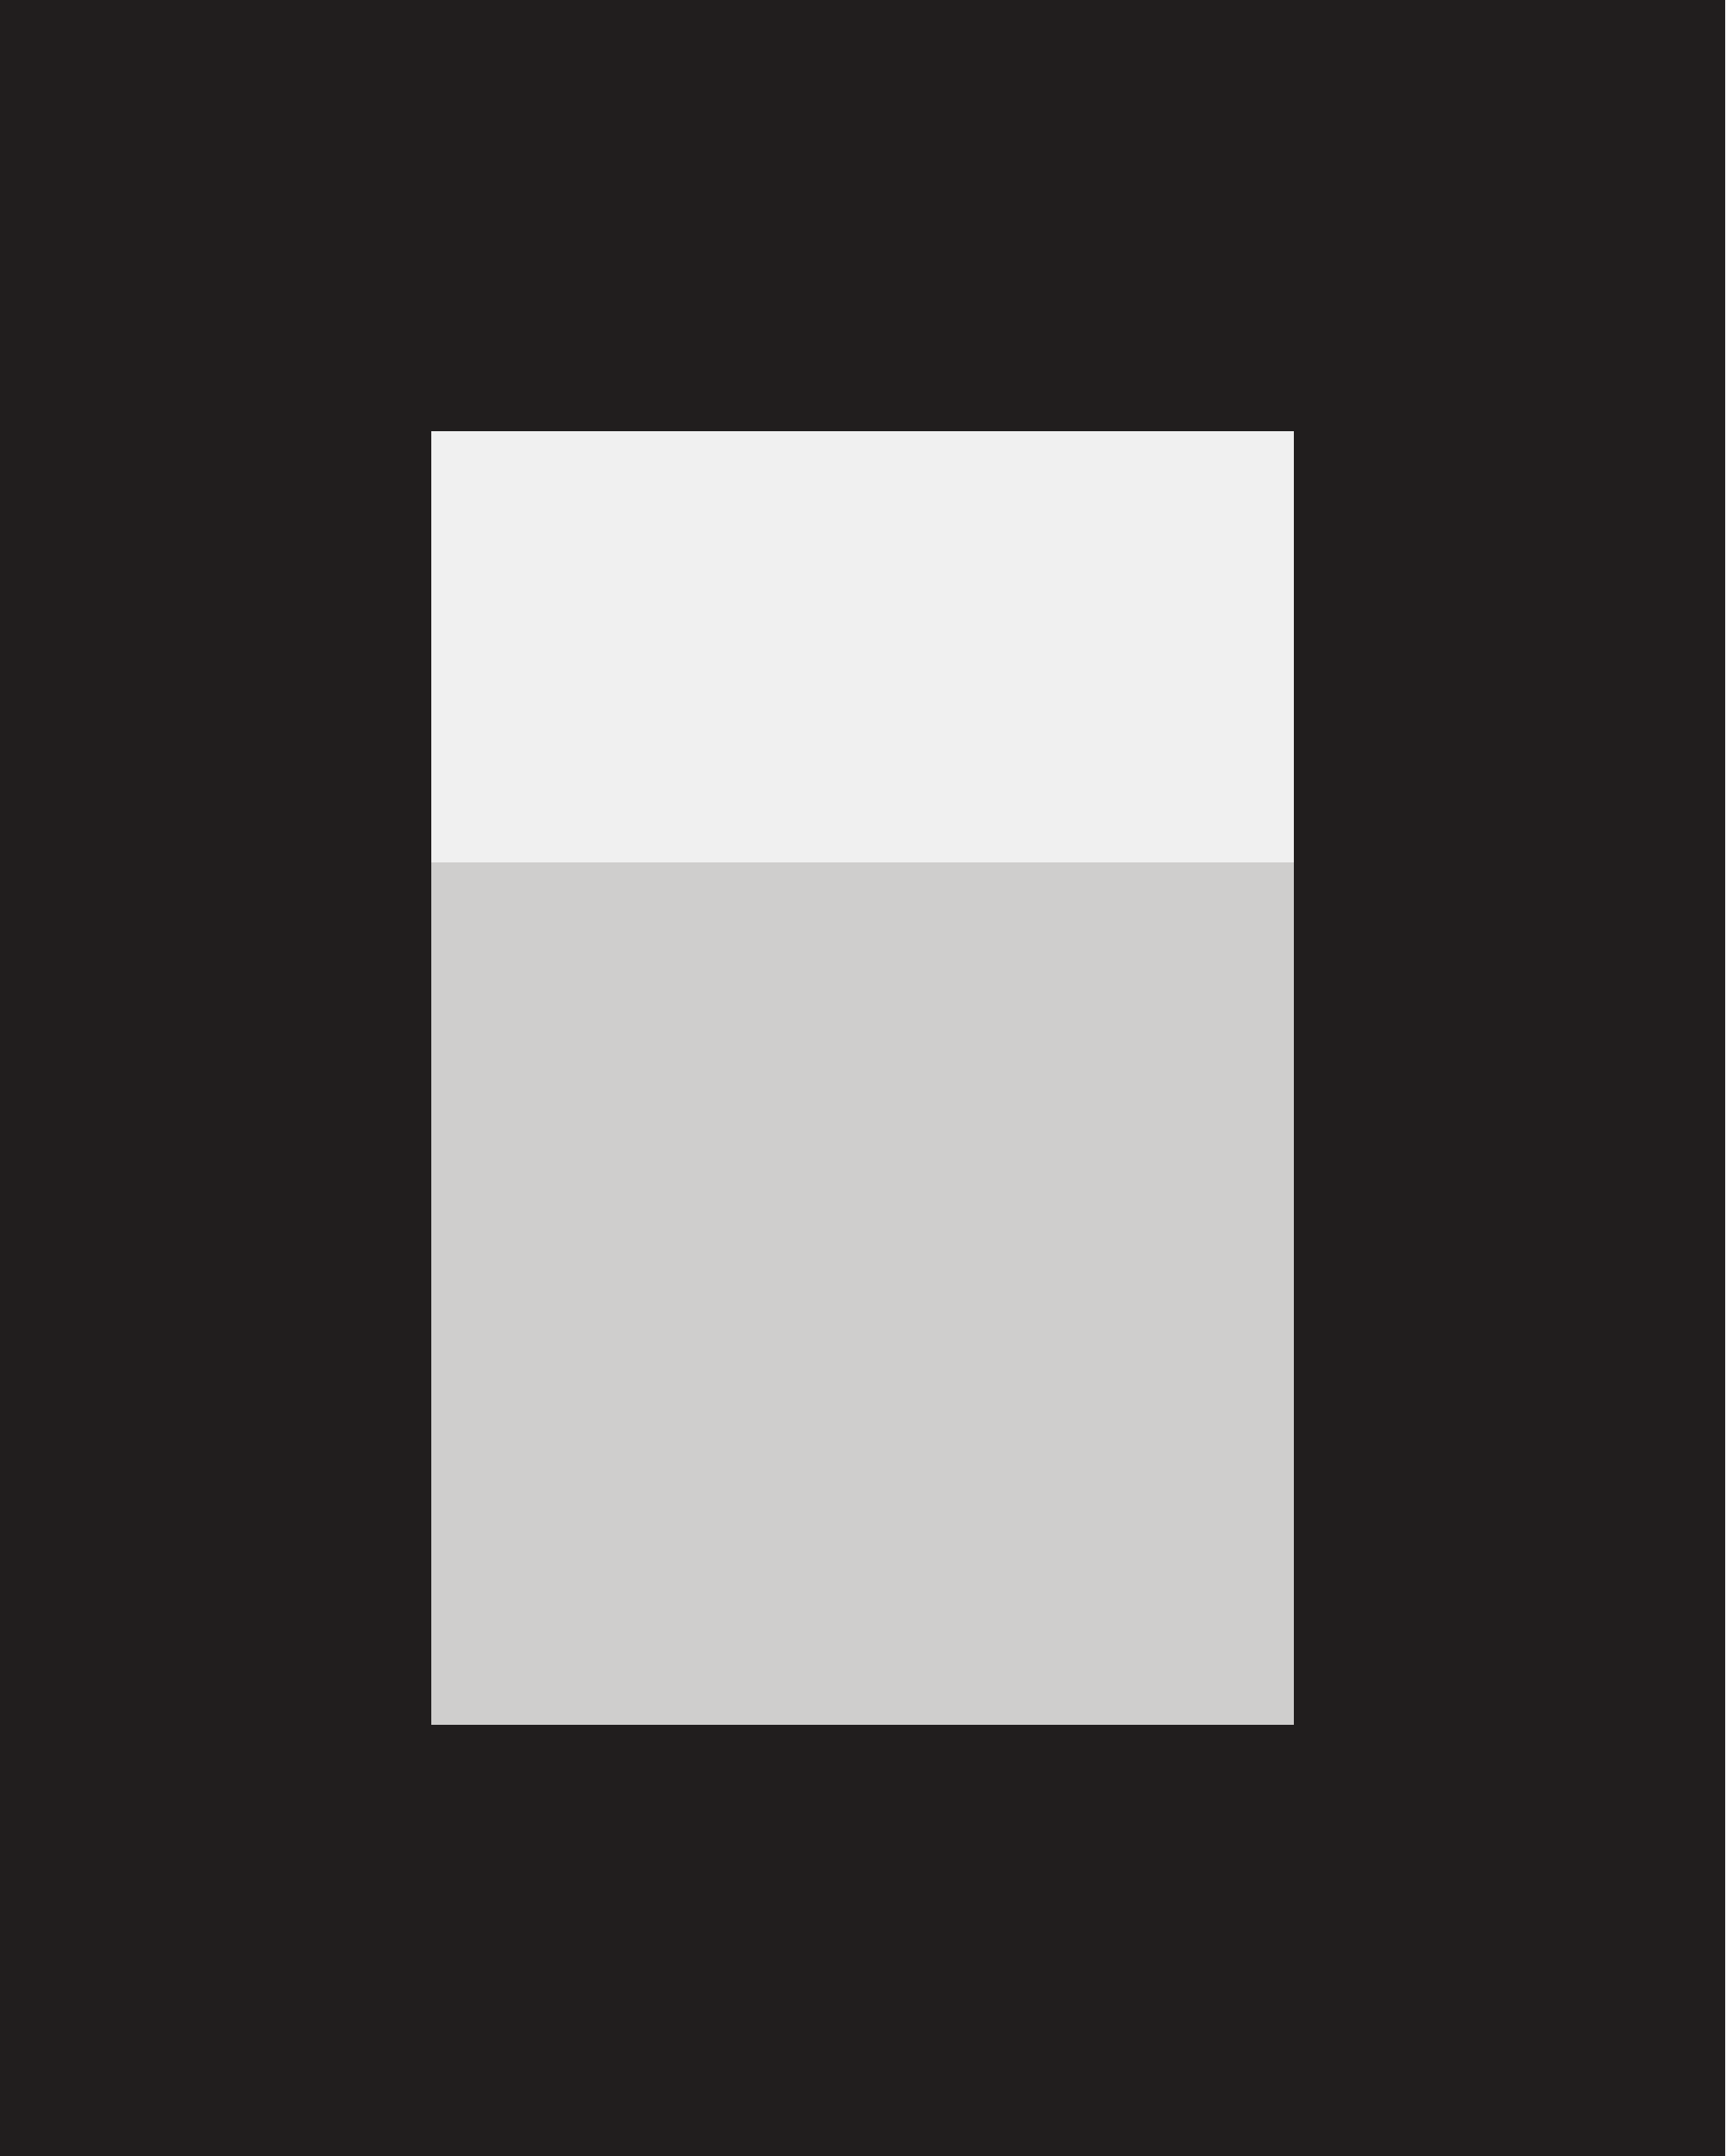
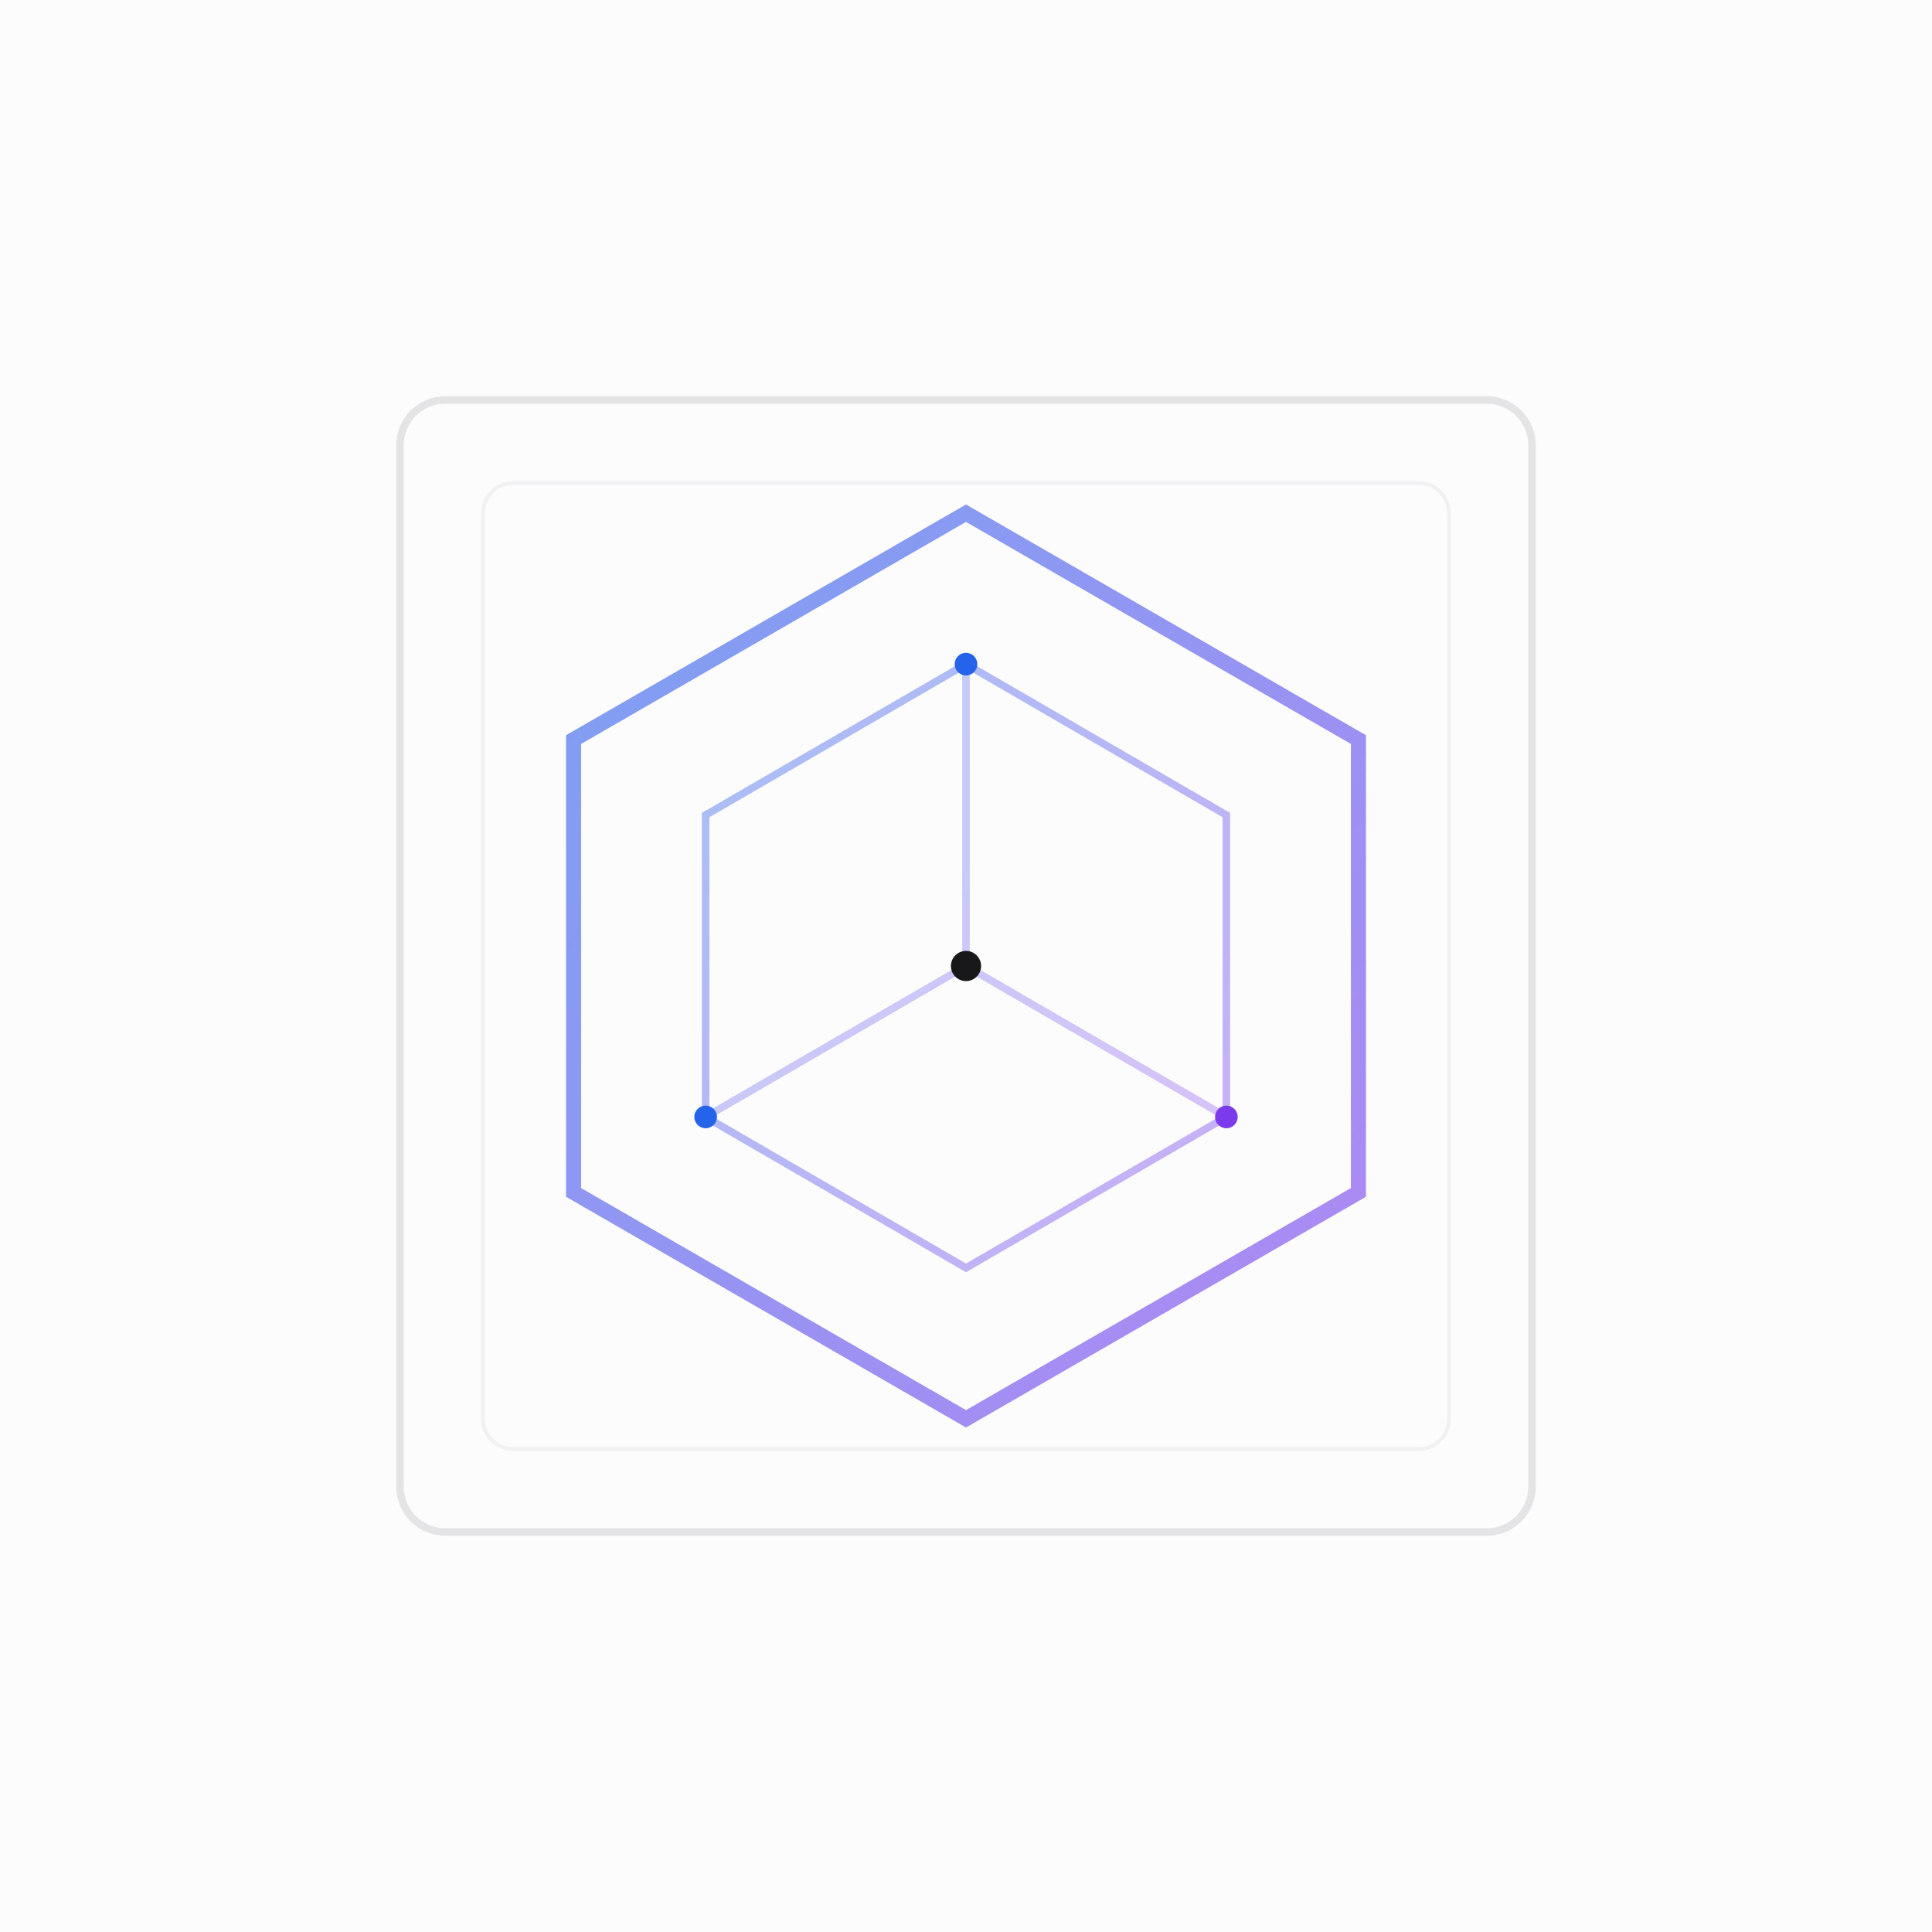
- <svg xmlns="http://www.w3.org/2000/svg" width="240" height="300" viewBox="0 0 240 300" fill="none">
-   <g clip-path="url(#clip0_1401_86274)">
-     <mask id="mask0_1401_86274" style="mask-type:luminance" maskUnits="userSpaceOnUse" x="0" y="0" width="240" height="300">
-       <path d="M240 0H0V300H240V0Z" fill="white" />
-     </mask>
-     <g mask="url(#mask0_1401_86274)">
-       <path d="M180 240H60V120H180V240Z" fill="#CFCECD" />
-       <path d="M180 60H60V240H180V60ZM240 300H0V0H240V300Z" fill="#211E1E" />
-     </g>
+ <svg xmlns="http://www.w3.org/2000/svg" width="512" height="512" viewBox="0 0 512 512" fill="none">
+   <defs>
+     <linearGradient id="glow-light" x1="0%" y1="0%" x2="100%" y2="100%">
+       <stop offset="0%" stop-color="#2563EB" />
+       <stop offset="100%" stop-color="#7C3AED" />
+     </linearGradient>
+   </defs>
+   <rect width="512" height="512" fill="#FDFCFC" />
+   <rect x="106" y="106" width="300" height="300" rx="12" stroke="#E4E4E7" stroke-width="2" />
+   <rect x="128" y="128" width="256" height="256" rx="8" stroke="#F1F1F4" stroke-width="1" />
+   <g transform="translate(256, 256)">
+     <path d="M0 -120 L104 -60 L104 60 L0 120 L-104 60 L-104 -60 Z" fill="none" stroke="url(#glow-light)" stroke-width="4" opacity="0.6">
+       <animate attributeName="opacity" values="0.3;0.6;0.3" dur="3s" repeatCount="indefinite" />
+     </path>
+     <path d="M0 -80 L69 -40 L69 40 L0 80 L-69 40 L-69 -40 Z" fill="none" stroke="url(#glow-light)" stroke-width="2" opacity="0.4" />
+     <path d="M0 0 L0 -80 M0 0 L69 40 M0 0 L-69 40" stroke="url(#glow-light)" stroke-width="2" opacity="0.3" />
+     <circle cx="0" cy="-80" r="3" fill="#2563EB" />
+     <circle cx="69" cy="40" r="3" fill="#7C3AED" />
+     <circle cx="-69" cy="40" r="3" fill="#2563EB" />
+     <circle cx="0" cy="0" r="4" fill="#18181B" />
  </g>
-   <defs>
-     <clipPath id="clip0_1401_86274">
-       <rect width="240" height="300" fill="white" />
-     </clipPath>
-   </defs>
</svg>
